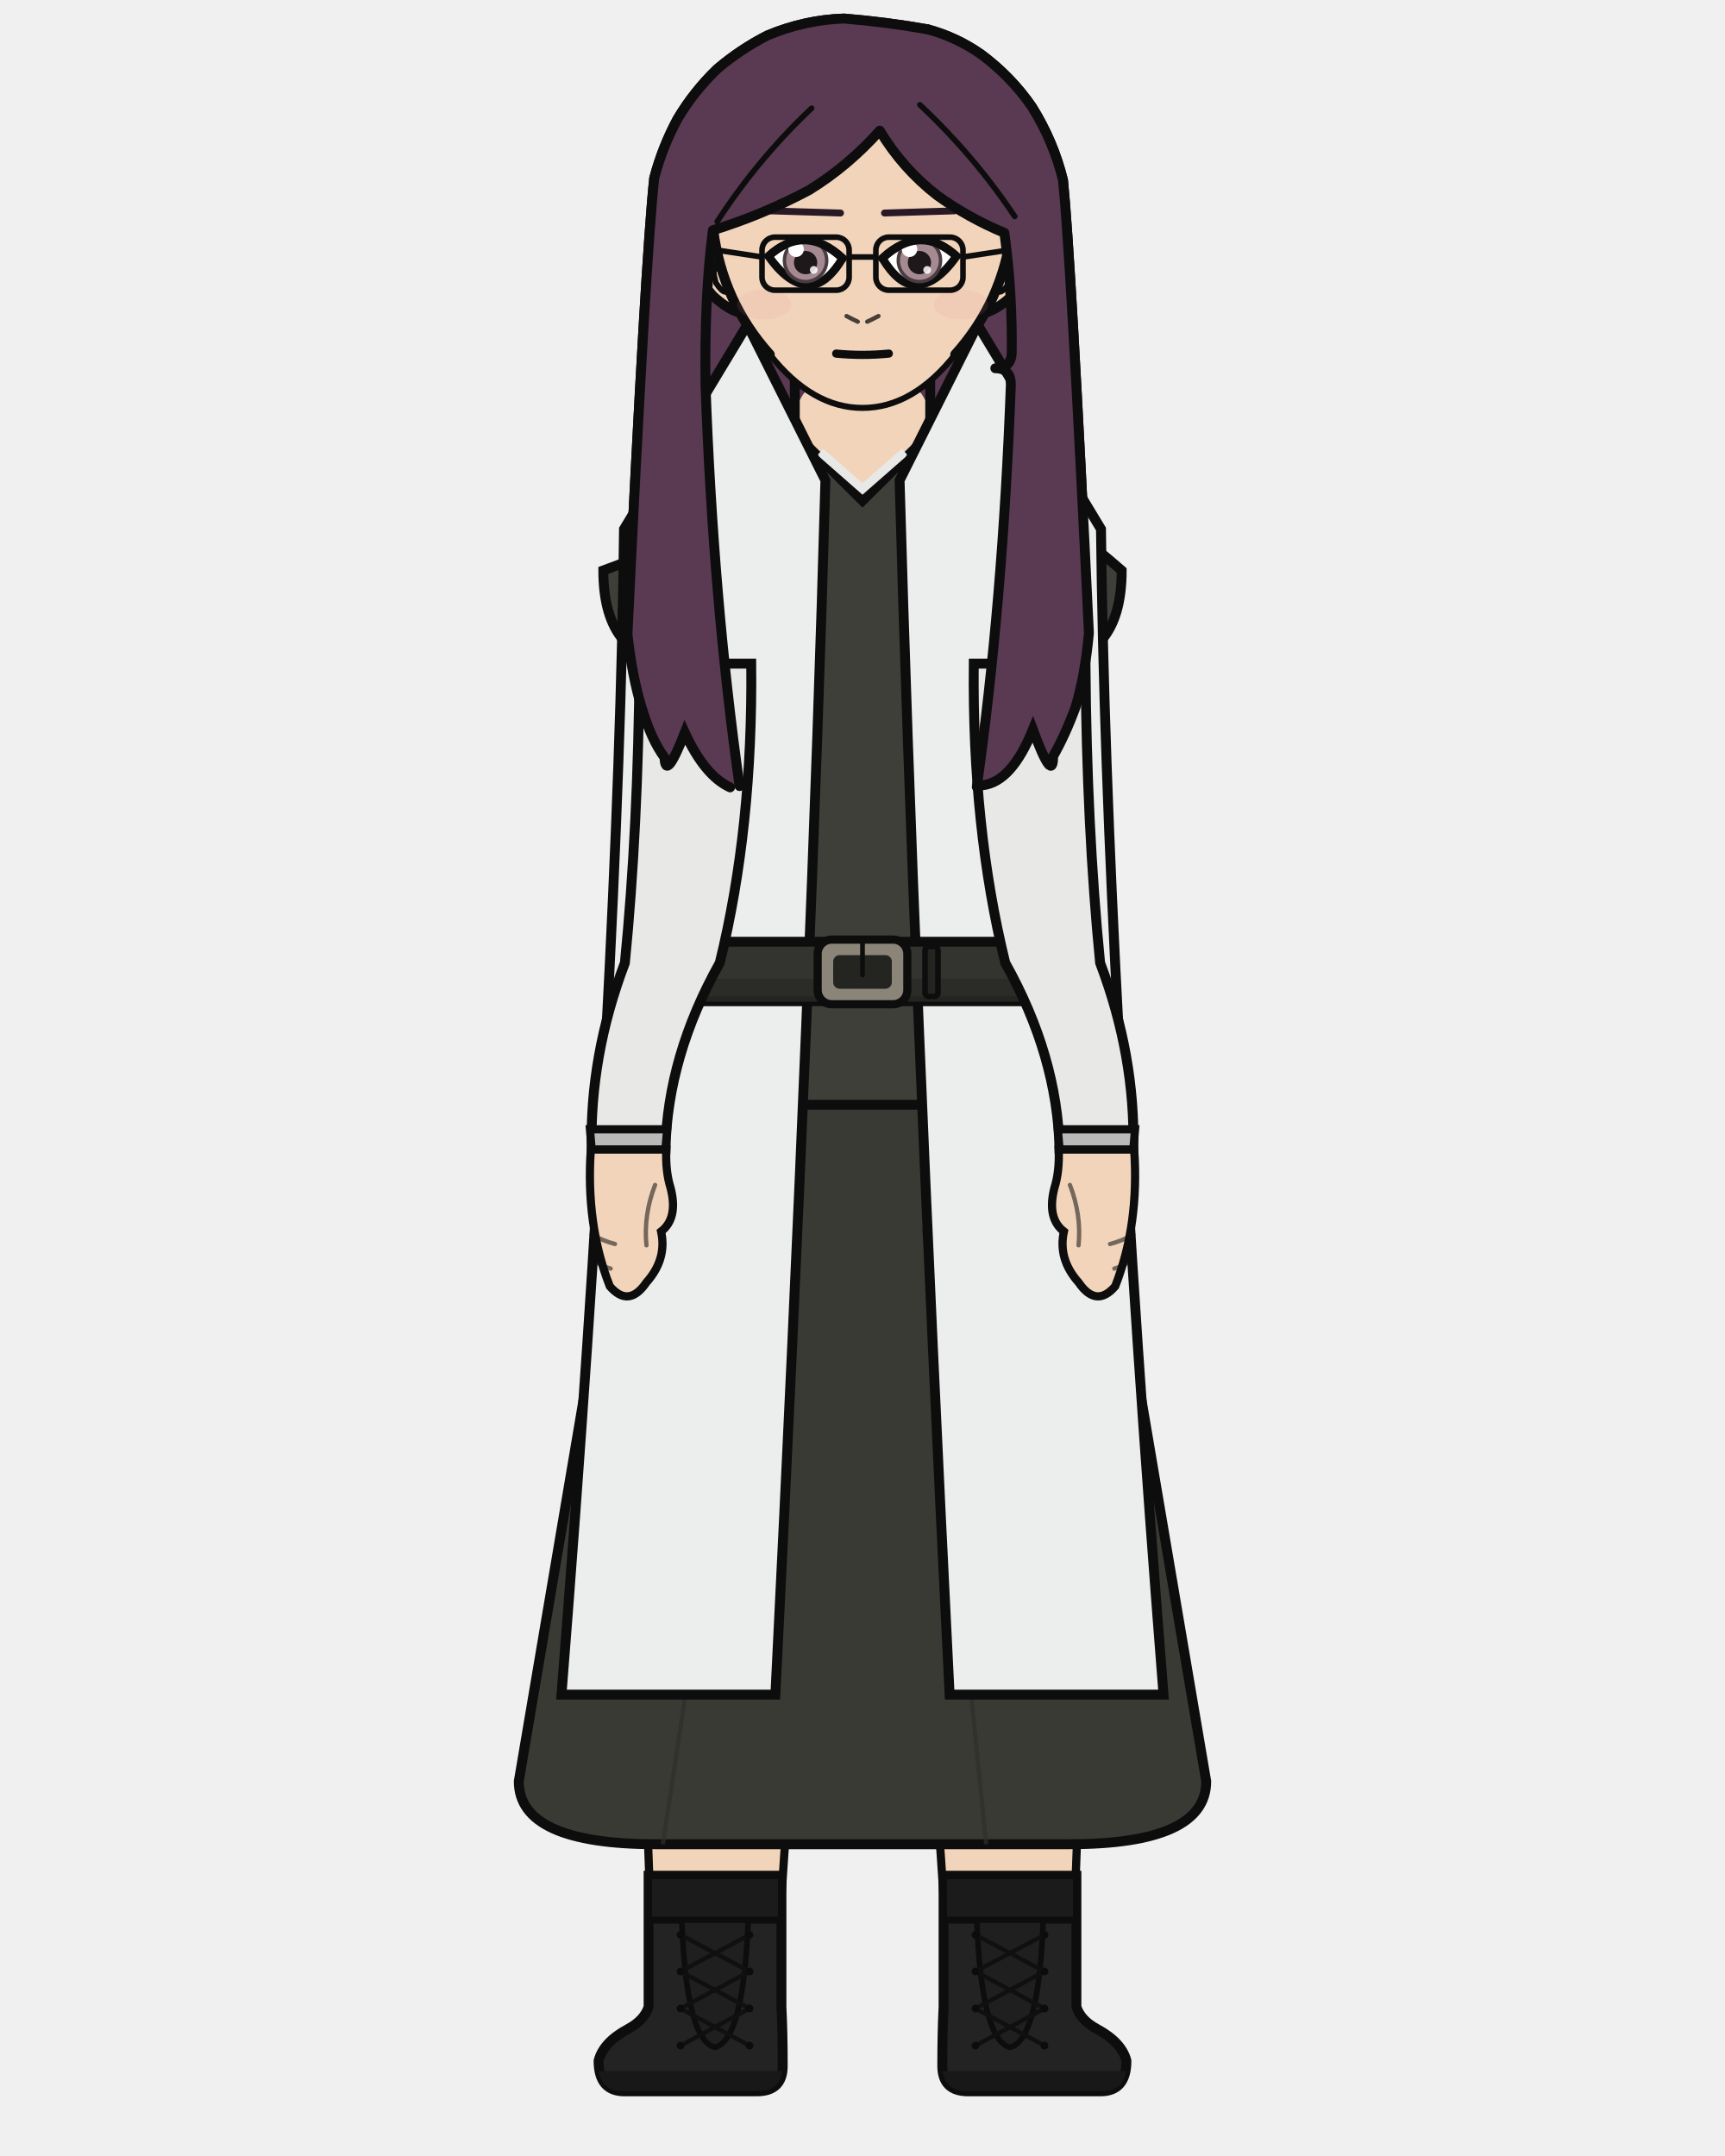
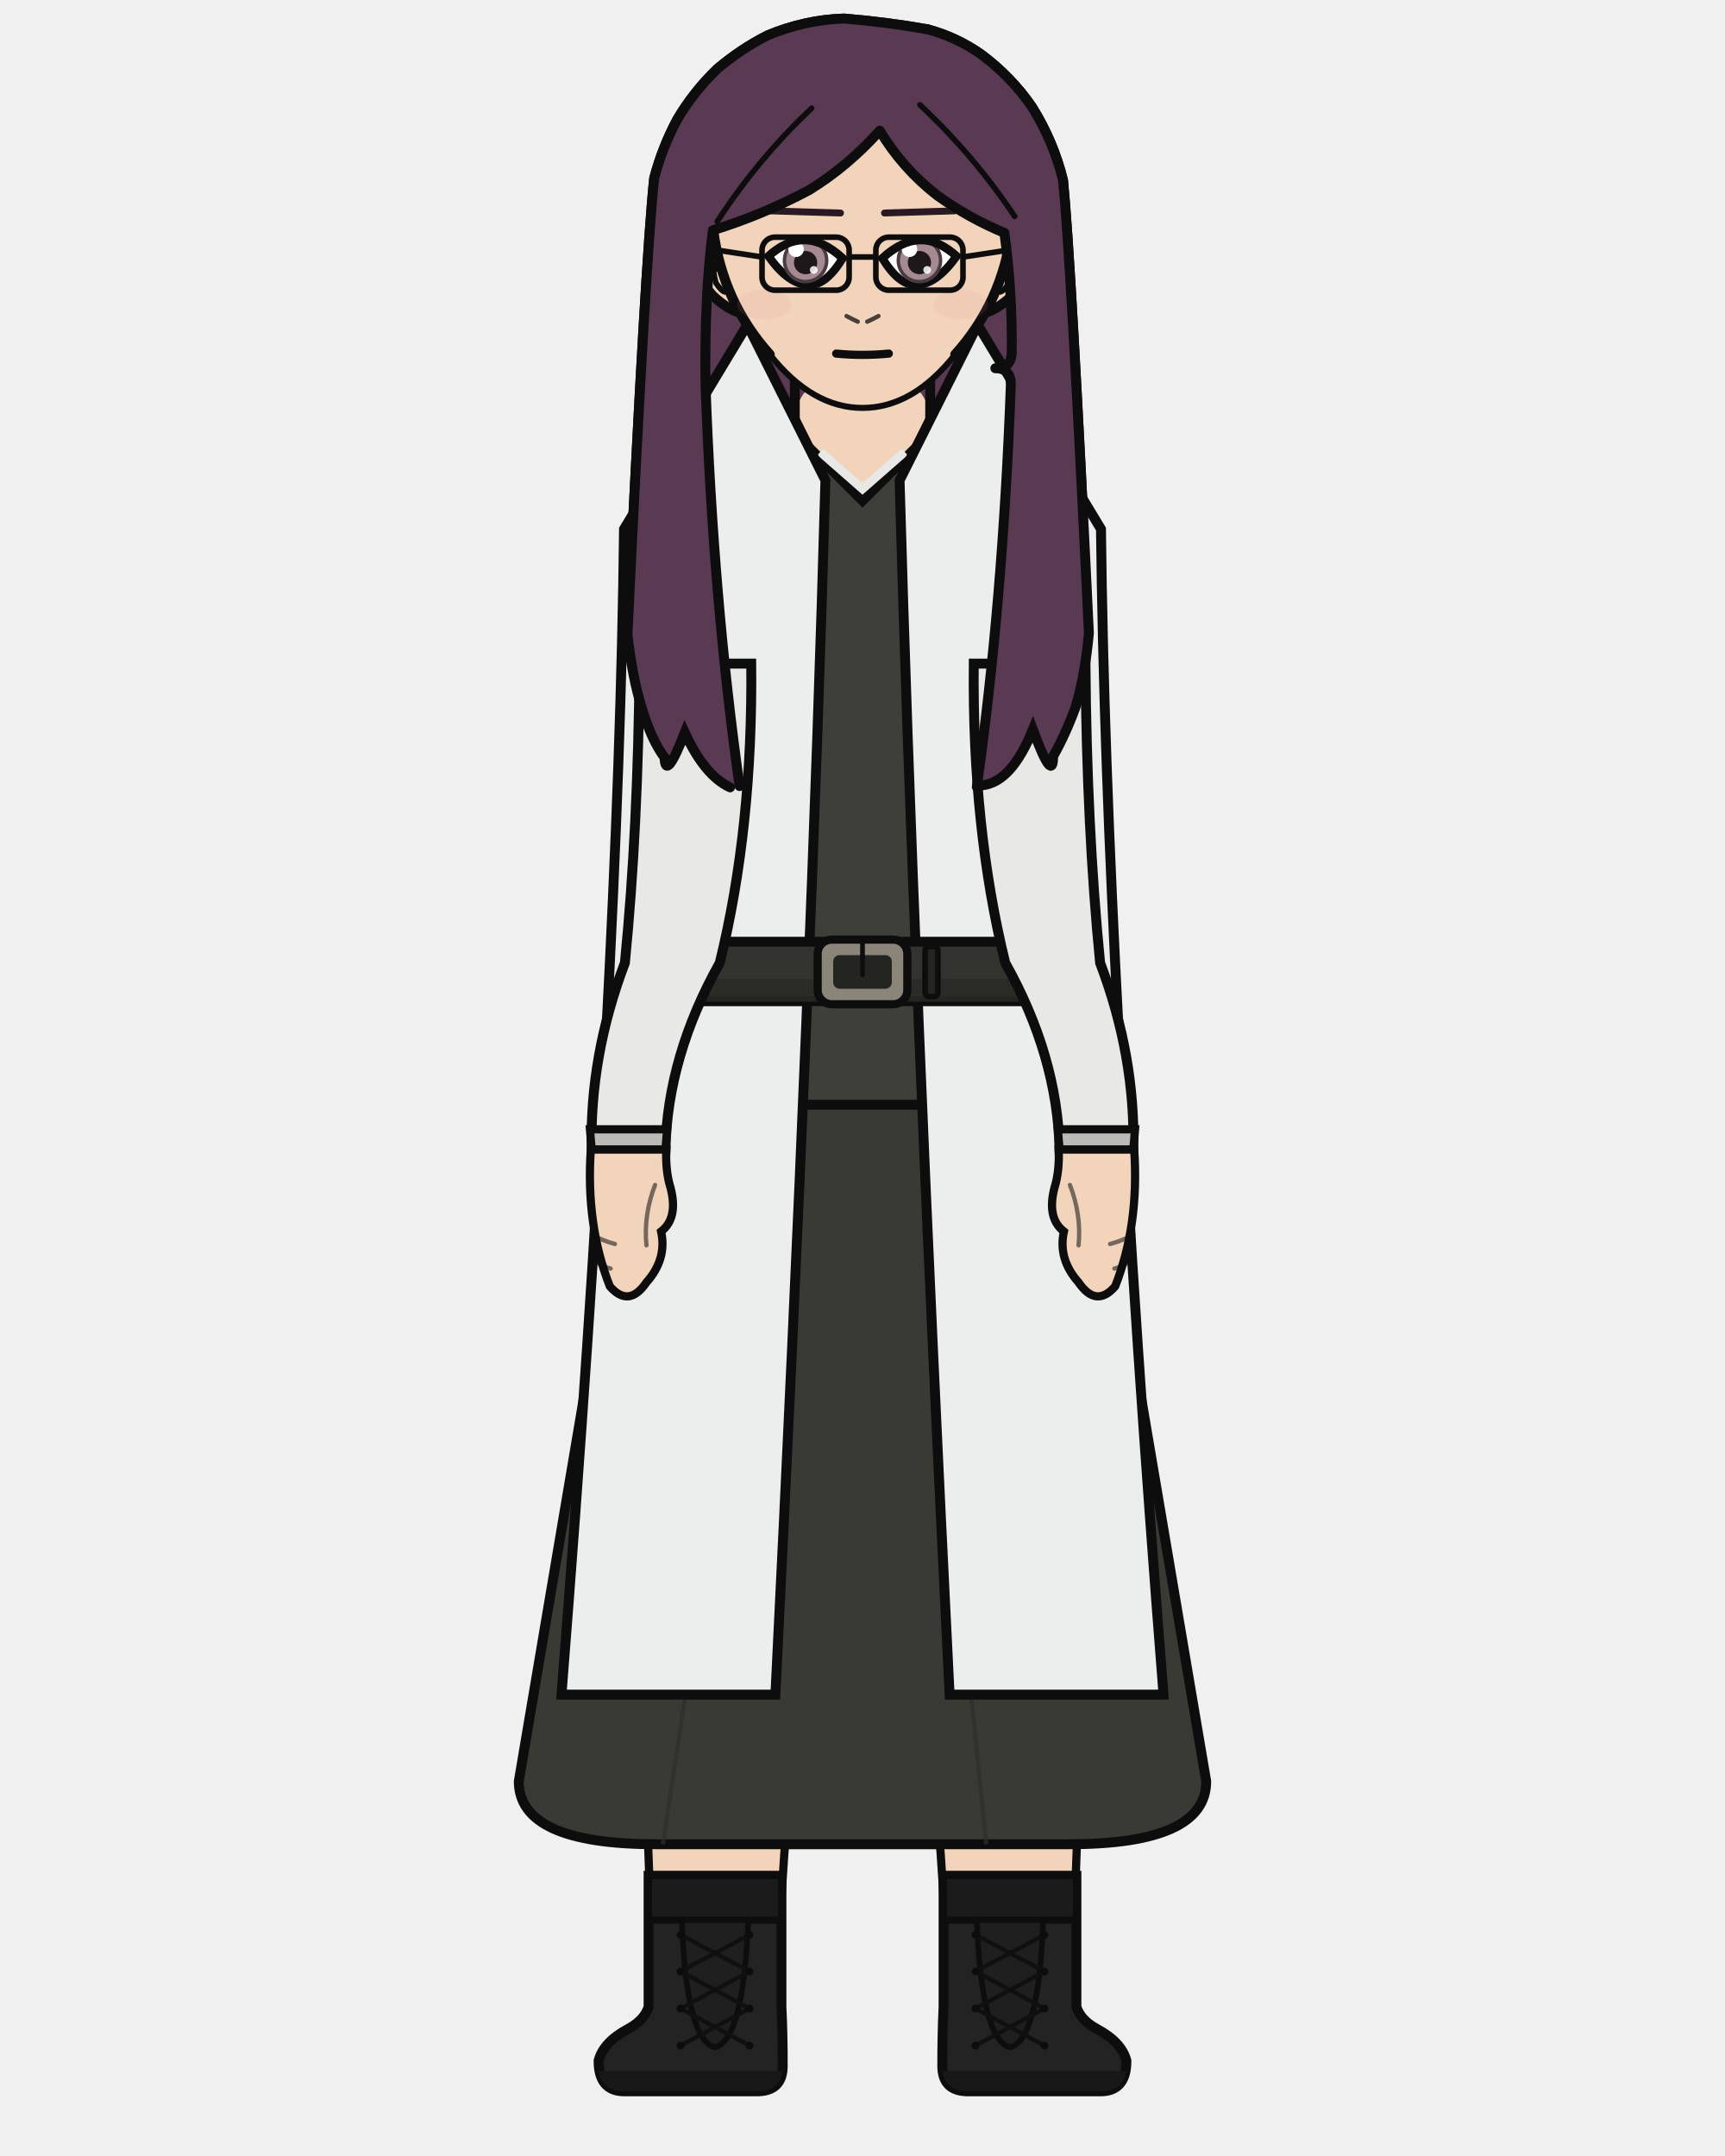
<svg xmlns="http://www.w3.org/2000/svg" width="400" height="500" viewBox="0 0 400 500">
  <defs>
    <clipPath id="hair-front">
      <path d="M 171.5 182.3 Q 165.4 139.1 163.6 89.4 Q 163.3 68.9 165.3 53.4 Q 176.9 49.8 187.6 44.1 Q 196.7 38.5 204.0 30.3 Q 209.3 39.1 217.3 45.3 Q 224.5 50.5 232.9 54.0 Q 234.8 67.9 234.6 82.0 Q 234.4 85.4 230.8 85.4 Q 234.4 85.4 234.4 89.2 Q 232.5 140.2 226.5 182.5 Q 227.2 182.3 227.9 182.1 Q 234.6 181.3 239.5 169.2 Q 244.2 181.9 244.2 175.4 Q 247.0 170.5 249.4 164.0 Q 251.6 156.7 252.5 146.8 Q 248.3 59.6 246.5 41.8 Q 244.3 32.8 239.3 24.8 Q 234.5 17.8 227.5 12.6 Q 221.8 8.6 215.1 6.8 Q 205.5 5.1 195.7 4.3 Q 186.6 4.6 178.0 8.2 Q 171.7 11.4 166.3 16.0 Q 160.9 21.2 157.1 27.6 Q 153.6 34.1 151.7 41.3 Q 149.7 60.0 145.5 147.1 Q 146.6 157.0 148.8 164.1 Q 151.0 171.5 154.1 175.7 Q 154.3 181.4 158.8 169.9 Q 163.4 179.9 169.3 182.6 Q 170.4 182.4 171.5 182.3 Z" />
    </clipPath>
  </defs>
  <path d="M 169.3 182.6 Q 163.4 179.9 158.8 169.9 Q 154.3 181.4 154.1 175.7 Q 151.0 171.5 148.8 164.1 Q 146.6 157.0 145.5 147.1 Q 149.7 60.0 151.7 41.3 Q 153.6 34.1 157.1 27.6 Q 160.9 21.2 166.3 16.0 Q 171.7 11.4 178.0 8.2 Q 186.6 4.6 195.7 4.3 Q 205.5 5.1 215.1 6.8 Q 221.8 8.6 227.5 12.6 Q 234.5 17.8 239.3 24.8 Q 244.3 32.8 246.5 41.8 Q 248.3 59.6 252.5 146.8 Q 251.6 156.7 249.4 164.0 Q 247.0 170.5 244.2 175.4 Q 244.2 181.9 239.5 169.2 Q 234.6 181.3 227.9 182.1 Q 198.6 188.9 169.3 182.6 Z" fill="#5a3a52" />
  <path d="M 169.3 182.6 Q 163.4 179.9 158.8 169.9 Q 154.3 181.4 154.1 175.7 Q 151.0 171.5 148.8 164.1 Q 146.6 157.0 145.5 147.1 Q 149.7 60.0 151.7 41.3 Q 153.6 34.1 157.1 27.6 Q 160.9 21.2 166.3 16.0 Q 171.7 11.4 178.0 8.2 Q 186.6 4.6 195.7 4.3 Q 205.5 5.1 215.1 6.8 Q 221.8 8.6 227.5 12.6 Q 234.5 17.8 239.3 24.8 Q 244.3 32.8 246.5 41.8 Q 248.3 59.6 252.5 146.8 Q 251.6 156.7 249.4 164.0 Q 247.0 170.5 244.2 175.4 Q 244.2 181.9 239.5 169.2 Q 234.6 181.3 227.9 182.1 Q 198.6 188.9 169.3 182.6 Z" fill="none" stroke="#0d0d0d" stroke-width="2.3" stroke-linecap="round" stroke-linejoin="round" />
  <rect x="184.3" y="86.7" width="31.4" height="34.1" rx="11.0" fill="#f2d4bb" />
  <line x1="184.3" y1="86.7" x2="184.3" y2="120.9" stroke="#0d0d0d" stroke-width="2.3" />
  <line x1="215.7" y1="86.7" x2="215.7" y2="120.9" stroke="#0d0d0d" stroke-width="2.3" />
  <path d="M 147.3 256.2 L 252.7 256.2 Q 252.7 336.2 251.2 370.4 Q 250.9 403.7 248.2 465.4 L 220.2 465.4 Q 215.8 370.4 200.0 288.2 Q 184.2 370.4 179.8 465.4 L 151.8 465.4 Q 149.1 403.7 148.8 370.4 Q 147.3 336.2 147.3 256.2 Z" fill="#f2d4bb" stroke="#0d0d0d" stroke-width="1.9" stroke-linejoin="round" />
  <path d="M 147.3 256.2 L 252.7 256.2 L 243.2 301.3 Q 200.0 306.3 156.8 301.3 Z" fill="#e8e4dc" stroke="#0d0d0d" stroke-width="1.9" stroke-linejoin="round" />
  <path d="M 181.2 435.0 L 181.2 465.4 Q 181.5 471.3 181.5 479.1 Q 181.5 485.0 175.5 485.0 L 144.8 485.0 Q 138.8 485.0 138.8 477.9 Q 139.9 473.6 145.7 470.5 Q 149.4 468.5 150.4 465.4 L 150.4 435.0 Z" fill="#232323" stroke="#0d0d0d" stroke-width="2.3" />
  <path d="M 181.5 480.3 L 138.8 480.3 L 138.8 479.1 Q 138.8 485.0 144.8 485.0 L 175.5 485.0 Q 181.5 485.0 181.5 479.1 Z" fill="#181818" />
  <rect x="150.4" y="435.0" width="30.8" height="10.3" fill="#1b1b1b" stroke="#0d0d0d" stroke-width="1.6" />
  <path d="M 158.1 445.3 L 173.5 445.3 Q 172.4 473.2 165.8 474.8 Q 159.1 473.2 158.1 445.3 Z" fill="#1f1f1f" stroke="#0d0d0d" stroke-width="1.3" />
  <line x1="173.8" y1="448.7" x2="157.8" y2="457.2" stroke="#101010" stroke-width="1.0" stroke-linecap="round" />
  <line x1="157.8" y1="448.7" x2="173.8" y2="457.2" stroke="#101010" stroke-width="1.0" stroke-linecap="round" />
  <line x1="173.8" y1="457.2" x2="157.8" y2="465.8" stroke="#101010" stroke-width="1.0" stroke-linecap="round" />
  <line x1="157.8" y1="457.2" x2="173.8" y2="465.8" stroke="#101010" stroke-width="1.0" stroke-linecap="round" />
  <line x1="173.8" y1="465.8" x2="157.8" y2="474.4" stroke="#101010" stroke-width="1.0" stroke-linecap="round" />
  <line x1="157.8" y1="465.8" x2="173.8" y2="474.4" stroke="#101010" stroke-width="1.0" stroke-linecap="round" />
  <circle cx="157.8" cy="448.7" r="0.9" fill="#0c0c0c" />
  <circle cx="173.8" cy="448.7" r="0.9" fill="#0c0c0c" />
  <circle cx="157.8" cy="457.2" r="0.9" fill="#0c0c0c" />
  <circle cx="173.8" cy="457.2" r="0.9" fill="#0c0c0c" />
  <circle cx="157.8" cy="465.8" r="0.9" fill="#0c0c0c" />
  <circle cx="173.8" cy="465.8" r="0.9" fill="#0c0c0c" />
  <circle cx="157.8" cy="474.4" r="0.9" fill="#0c0c0c" />
  <circle cx="173.8" cy="474.4" r="0.9" fill="#0c0c0c" />
  <path d="M 218.8 435.0 L 218.8 465.4 Q 218.5 471.3 218.5 479.1 Q 218.5 485.0 224.5 485.0 L 255.2 485.0 Q 261.2 485.0 261.2 477.9 Q 260.1 473.6 254.3 470.5 Q 250.6 468.5 249.6 465.4 L 249.6 435.0 Z" fill="#232323" stroke="#0d0d0d" stroke-width="2.3" />
  <path d="M 218.5 480.3 L 261.2 480.3 L 261.2 479.1 Q 261.2 485.0 255.2 485.0 L 224.5 485.0 Q 218.5 485.0 218.5 479.1 Z" fill="#181818" />
  <rect x="218.8" y="435.0" width="30.8" height="10.3" fill="#1b1b1b" stroke="#0d0d0d" stroke-width="1.6" />
  <path d="M 226.5 445.3 L 241.9 445.3 Q 240.9 473.2 234.2 474.8 Q 227.6 473.2 226.5 445.3 Z" fill="#1f1f1f" stroke="#0d0d0d" stroke-width="1.3" />
  <line x1="242.2" y1="448.7" x2="226.2" y2="457.2" stroke="#101010" stroke-width="1.0" stroke-linecap="round" />
  <line x1="226.2" y1="448.7" x2="242.2" y2="457.2" stroke="#101010" stroke-width="1.0" stroke-linecap="round" />
  <line x1="242.2" y1="457.2" x2="226.2" y2="465.8" stroke="#101010" stroke-width="1.0" stroke-linecap="round" />
  <line x1="226.2" y1="457.2" x2="242.2" y2="465.8" stroke="#101010" stroke-width="1.0" stroke-linecap="round" />
  <line x1="242.2" y1="465.8" x2="226.2" y2="474.4" stroke="#101010" stroke-width="1.0" stroke-linecap="round" />
  <line x1="226.2" y1="465.8" x2="242.2" y2="474.4" stroke="#101010" stroke-width="1.0" stroke-linecap="round" />
  <circle cx="226.2" cy="448.7" r="0.9" fill="#0c0c0c" />
  <circle cx="242.2" cy="448.7" r="0.9" fill="#0c0c0c" />
  <circle cx="226.2" cy="457.2" r="0.9" fill="#0c0c0c" />
  <circle cx="242.2" cy="457.2" r="0.9" fill="#0c0c0c" />
  <circle cx="226.2" cy="465.8" r="0.9" fill="#0c0c0c" />
  <circle cx="242.2" cy="465.8" r="0.9" fill="#0c0c0c" />
  <circle cx="226.2" cy="474.4" r="0.9" fill="#0c0c0c" />
  <circle cx="242.2" cy="474.4" r="0.9" fill="#0c0c0c" />
  <path d="M 152.5 223.3 L 120.3 413.1 Q 120.3 427.7 152.2 427.7 L 247.8 427.7 Q 279.7 427.7 279.7 413.1 L 247.5 223.3 Z" fill="#3a3a35" stroke="#0d0d0d" stroke-width="2.3" />
  <line x1="175.3" y1="284.6" x2="153.7" y2="427.7" stroke="#2e2e2a" stroke-width="1.0" opacity="0.7" />
  <line x1="214.2" y1="284.6" x2="228.7" y2="427.7" stroke="#2e2e2a" stroke-width="1.0" opacity="0.7" />
-   <path d="M 187.4 103.6 Q 170.0 121.4 139.9 132.3 Q 139.9 153.9 158.7 153.9 Q 158.7 192.0 161.1 223.3 Q 147.3 241.4 147.3 256.2 L 252.7 256.2 Q 252.7 241.4 238.9 223.3 Q 241.3 192.0 241.3 153.9 Q 260.1 153.9 260.1 132.3 Q 237.2 112.2 212.6 103.6 L 200.0 116.1 Z" fill="#3f3f3a" stroke="#0d0d0d" stroke-width="2.3" />
+   <path d="M 187.4 103.6 Q 173.0 121.4 145.9 132.3 Q 145.9 153.9 158.7 153.9 Q 158.7 192.0 161.1 223.3 Q 147.3 241.4 147.3 256.2 L 252.7 256.2 Q 252.7 241.4 238.9 223.3 Q 241.3 192.0 241.3 153.9 Q 254.1 153.9 254.1 132.3 Q 233.5 112.2 212.6 103.6 L 200.0 116.1 Z" fill="#3f3f3a" stroke="#0d0d0d" stroke-width="2.3" />
  <path d="M 190.2 104.8 L 200.0 113.4 L 209.8 104.8" fill="none" stroke="#e8e9e6" stroke-width="2.0" />
  <path d="M 191.4 111.4 L 173.3 75.3 L 144.7 122.7 Q 143.6 223.3 130.2 393.0 L 179.8 393.0 Q 188.3 223.3 191.4 111.4 Z" fill="#eceded" stroke="#0d0d0d" stroke-width="2.3" />
  <path d="M 208.6 111.4 L 226.7 75.3 L 255.3 122.7 Q 256.4 223.3 269.8 393.0 L 220.2 393.0 Q 211.7 223.3 208.6 111.4 Z" fill="#eceded" stroke="#0d0d0d" stroke-width="2.3" />
  <rect x="159.9" y="218.4" width="80.1" height="13.8" rx="2.5" fill="#33332f" stroke="#0d0d0d" stroke-width="2.3" />
  <rect x="159.9" y="227.0" width="80.1" height="5.3" rx="2.5" fill="#292925" opacity="0.8" />
  <rect x="189.6" y="217.9" width="20.8" height="15.0" rx="3.3" fill="#8a8578" stroke="#0d0d0d" stroke-width="1.9" />
  <rect x="193.2" y="221.5" width="13.6" height="7.8" rx="1.5" fill="#242421" />
  <line x1="200.0" y1="217.9" x2="200.0" y2="226.1" stroke="#0d0d0d" stroke-width="1.1" stroke-linecap="round" />
  <rect x="214.5" y="219.5" width="3.0" height="11.6" rx="0.9" fill="#242421" stroke="#0d0d0d" stroke-width="1.3" />
  <path d="M 174.2 153.9 L 148.3 153.9 Q 148.0 192.0 144.9 223.3 Q 136.7 244.9 137.2 266.6 L 154.3 266.6 Q 154.8 244.9 166.9 223.3 Q 174.6 192.0 174.2 153.9 Z" fill="#e8e9e6" stroke="#0d0d0d" stroke-width="2.3" />
  <path d="M 136.8 261.9 L 154.7 261.9 L 154.3 266.6 L 137.2 266.6 Z" fill="#babab8" stroke="#0d0d0d" stroke-width="1.9" />
  <path d="M 137.0 266.6 Q 135.8 284.0 141.4 298.3 Q 145.8 303.4 149.9 297.4 Q 154.7 292.0 153.3 285.6 Q 157.3 282.5 155.5 275.5 Q 154.3 271.7 154.5 266.6 Z" fill="#f2d4bb" stroke="#0d0d0d" stroke-width="1.9" />
  <path d="M 151.9 274.8 Q 149.2 281.8 149.9 288.8" fill="none" stroke="#0d0d0d" stroke-width="1.0" opacity="0.55" stroke-linecap="round" />
  <path d="M 137.2 286.3 Q 139.9 287.8 142.6 288.5" fill="none" stroke="#0d0d0d" stroke-width="1.0" opacity="0.55" stroke-linecap="round" />
  <path d="M 137.2 292.0 Q 139.4 293.6 141.6 294.2" fill="none" stroke="#0d0d0d" stroke-width="1.0" opacity="0.55" stroke-linecap="round" />
  <path d="M 225.8 153.9 L 251.7 153.9 Q 252.0 192.0 255.1 223.3 Q 263.3 244.9 262.8 266.6 L 245.7 266.6 Q 245.2 244.9 233.1 223.3 Q 225.4 192.0 225.8 153.9 Z" fill="#e8e9e6" stroke="#0d0d0d" stroke-width="2.3" />
  <path d="M 245.3 261.9 L 263.2 261.9 L 262.8 266.6 L 245.7 266.6 Z" fill="#babab8" stroke="#0d0d0d" stroke-width="1.9" />
  <path d="M 263.0 266.6 Q 264.2 284.0 258.6 298.3 Q 254.2 303.4 250.1 297.4 Q 245.3 292.0 246.7 285.6 Q 242.7 282.5 244.5 275.5 Q 245.7 271.7 245.5 266.6 Z" fill="#f2d4bb" stroke="#0d0d0d" stroke-width="1.9" />
  <path d="M 248.1 274.8 Q 250.8 281.8 250.1 288.8" fill="none" stroke="#0d0d0d" stroke-width="1.0" opacity="0.55" stroke-linecap="round" />
  <path d="M 262.8 286.3 Q 260.1 287.8 257.4 288.5" fill="none" stroke="#0d0d0d" stroke-width="1.0" opacity="0.55" stroke-linecap="round" />
  <path d="M 262.8 292.0 Q 260.6 293.6 258.4 294.2" fill="none" stroke="#0d0d0d" stroke-width="1.0" opacity="0.55" stroke-linecap="round" />
  <path d="M 165.6 54.5 Q 163.3 54.7 162.0 57.0 Q 161.0 59.5 162.0 63.6 Q 163.4 66.5 165.3 68.6 Q 168.9 71.9 171.8 72.6 Z" fill="#f2d4bb" />
  <path d="M 165.6 54.5 Q 163.3 54.7 162.0 57.0 Q 161.0 59.5 162.0 63.6 Q 163.4 66.5 165.3 68.6 Q 168.9 71.9 171.8 72.6" fill="none" stroke="#0d0d0d" stroke-width="2.3" stroke-linecap="round" />
  <path d="M 163.1 61.8 Q 162.5 59.8 162.8 59.1 Q 163.2 58.7 164.0 59.2 Q 164.9 60.6 165.9 62.3 Q 165.1 62.3 166.0 65.6 Q 167.4 67.7 168.2 67.7" fill="none" stroke="#0d0d0d" stroke-width="1.3" stroke-linecap="round" />
  <path d="M 234.4 54.5 Q 236.7 54.7 238.0 57.0 Q 239.0 59.5 238.0 63.6 Q 236.6 66.5 234.7 68.6 Q 231.1 71.9 228.2 72.6 Z" fill="#f2d4bb" />
  <path d="M 234.4 54.5 Q 236.7 54.7 238.0 57.0 Q 239.0 59.5 238.0 63.6 Q 236.6 66.5 234.7 68.6 Q 231.1 71.9 228.2 72.6" fill="none" stroke="#0d0d0d" stroke-width="2.3" stroke-linecap="round" />
  <path d="M 236.9 61.8 Q 237.5 59.8 237.2 59.1 Q 236.8 58.7 236.0 59.2 Q 235.1 60.6 234.1 62.3 Q 234.9 62.3 234.0 65.6 Q 232.6 67.7 231.8 67.7" fill="none" stroke="#0d0d0d" stroke-width="1.3" stroke-linecap="round" />
  <path d="M 200.0 14.1 Q 214.6 14.1 225.0 25.6 Q 235.3 37.1 234.6 53.4 Q 232.4 70.1 221.5 82.2 Q 211.7 94.6 200.0 94.6 Q 188.3 94.6 178.5 82.2 Q 167.6 70.1 165.4 53.4 Q 164.7 37.1 175.0 25.6 Q 185.4 14.1 200.0 14.1 Z" fill="#f2d4bb" />
  <path d="M 178.5 82.2 Q 167.6 70.1 165.4 53.4 Q 164.7 37.1 175.0 25.6 Q 185.4 14.1 200.0 14.1 Q 214.6 14.1 225.0 25.6 Q 235.3 37.1 234.6 53.4 Q 232.4 70.1 221.5 82.2" fill="none" stroke="#0d0d0d" stroke-width="2.3" stroke-linecap="round" />
  <path d="M 221.5 82.2 Q 211.7 94.6 200.0 94.6 Q 188.3 94.6 178.5 82.2" fill="none" stroke="#0d0d0d" stroke-width="1.4" stroke-linecap="round" />
  <line x1="194.9" y1="49.4" x2="178.7" y2="48.9" stroke="#291925" stroke-width="1.6" stroke-linecap="round" />
  <defs>
    <clipPath id="eye-l">
      <path d="M 195.4 59.9 Q 190.9 55.7 186.4 55.7 Q 182.3 55.7 178.2 59.4 Q 182.9 66.1 187.7 66.1 Q 191.6 66.1 195.4 59.9 Z" />
    </clipPath>
  </defs>
  <path d="M 195.4 59.9 Q 190.9 55.7 186.4 55.7 Q 182.3 55.7 178.2 59.4 Q 182.9 66.1 187.7 66.1 Q 191.6 66.1 195.4 59.9 Z" fill="white" stroke="#0d0d0d" stroke-width="1.9" />
  <g clip-path="url(#eye-l)">
    <circle cx="186.8" cy="60.4" r="5.3" fill="#4a3d41" />
    <circle cx="186.8" cy="60.4" r="4.5" fill="#a58a92" />
    <circle cx="186.8" cy="60.9" r="2.7" fill="#1e181a" />
    <circle cx="184.6" cy="57.8" r="1.8" fill="white" />
    <circle cx="188.7" cy="62.6" r="0.9" fill="white" opacity="0.85" />
  </g>
  <path d="M 195.4 59.9 Q 190.9 55.7 186.4 55.7 Q 182.3 55.7 178.2 59.4" fill="none" stroke="#0d0d0d" stroke-width="1.9" stroke-linecap="round" />
  <line x1="205.1" y1="49.4" x2="221.3" y2="48.9" stroke="#291925" stroke-width="1.6" stroke-linecap="round" />
  <defs>
    <clipPath id="eye-r">
      <path d="M 204.6 59.9 Q 209.1 55.7 213.6 55.7 Q 217.7 55.7 221.8 59.4 Q 217.1 66.1 212.3 66.1 Q 208.4 66.1 204.6 59.9 Z" />
    </clipPath>
  </defs>
  <path d="M 204.6 59.9 Q 209.1 55.7 213.6 55.7 Q 217.7 55.7 221.8 59.4 Q 217.1 66.1 212.3 66.1 Q 208.4 66.1 204.6 59.9 Z" fill="white" stroke="#0d0d0d" stroke-width="1.9" />
  <g clip-path="url(#eye-r)">
    <circle cx="213.2" cy="60.4" r="5.3" fill="#4a3d41" />
    <circle cx="213.2" cy="60.4" r="4.5" fill="#a58a92" />
    <circle cx="213.2" cy="60.9" r="2.7" fill="#1e181a" />
    <circle cx="210.9" cy="57.8" r="1.8" fill="white" />
    <circle cx="215.0" cy="62.6" r="0.9" fill="white" opacity="0.85" />
  </g>
  <path d="M 204.6 59.9 Q 209.1 55.7 213.6 55.7 Q 217.7 55.7 221.8 59.4" fill="none" stroke="#0d0d0d" stroke-width="1.9" stroke-linecap="round" />
  <path d="M 196.3 73.3 Q 197.6 74.0 198.9 74.6" fill="none" stroke="#0d0d0d" stroke-width="1.0" opacity="0.75" stroke-linecap="round" />
  <path d="M 203.7 73.3 Q 202.4 74.0 201.1 74.6" fill="none" stroke="#0d0d0d" stroke-width="1.0" opacity="0.75" stroke-linecap="round" />
  <path d="M 193.9 82.0 Q 200.0 82.6 206.1 82.0" fill="none" stroke="#0d0d0d" stroke-width="1.9" stroke-linecap="round" />
  <ellipse cx="177.2" cy="70.6" rx="6.3" ry="3.5" fill="#e8879a" opacity="0.11" />
  <ellipse cx="222.8" cy="70.6" rx="6.3" ry="3.5" fill="#e8879a" opacity="0.11" />
  <rect x="176.7" y="55.0" width="20.2" height="12.3" rx="3.0" fill="none" stroke="#0d0d0d" stroke-width="1.3" />
  <rect x="203.1" y="55.0" width="20.2" height="12.3" rx="3.0" fill="none" stroke="#0d0d0d" stroke-width="1.3" />
  <path d="M 196.9 59.6 L 203.1 59.6" fill="none" stroke="#0d0d0d" stroke-width="1.3" />
  <path d="M 176.7 59.6 L 166.2 58.0" fill="none" stroke="#0d0d0d" stroke-width="1.3" />
  <path d="M 223.3 59.6 L 233.8 58.0" fill="none" stroke="#0d0d0d" stroke-width="1.3" />
  <path d="M 171.5 182.3 Q 165.4 139.1 163.6 89.4 Q 163.3 68.9 165.3 53.4 Q 176.9 49.8 187.6 44.1 Q 196.7 38.5 204.0 30.3 Q 209.3 39.1 217.3 45.3 Q 224.5 50.5 232.9 54.0 Q 234.8 67.9 234.6 82.0 Q 234.4 85.4 230.8 85.4 Q 234.4 85.4 234.4 89.2 Q 232.5 140.2 226.5 182.5 Q 227.2 182.3 227.9 182.1 Q 234.6 181.3 239.5 169.2 Q 244.2 181.9 244.2 175.4 Q 247.0 170.5 249.4 164.0 Q 251.6 156.7 252.5 146.8 Q 248.3 59.6 246.5 41.8 Q 244.3 32.8 239.3 24.8 Q 234.5 17.8 227.5 12.6 Q 221.8 8.6 215.1 6.8 Q 205.5 5.1 195.7 4.3 Q 186.6 4.6 178.0 8.2 Q 171.7 11.4 166.3 16.0 Q 160.9 21.2 157.1 27.6 Q 153.6 34.1 151.7 41.3 Q 149.7 60.0 145.5 147.1 Q 146.6 157.0 148.8 164.1 Q 151.0 171.5 154.1 175.7 Q 154.3 181.4 158.8 169.9 Q 163.4 179.9 169.3 182.6 Q 170.4 182.4 171.5 182.3 Z" fill="#5a3a52" />
  <path d="M 171.5 182.3 Q 165.4 139.1 163.6 89.4 Q 163.3 68.9 165.3 53.4 Q 176.9 49.8 187.6 44.1 Q 196.7 38.5 204.0 30.3 Q 209.3 39.1 217.3 45.3 Q 224.5 50.5 232.9 54.0 Q 234.8 67.9 234.6 82.0 Q 234.4 85.4 230.8 85.4 Q 234.4 85.4 234.4 89.2 Q 232.5 140.2 226.5 182.5" fill="none" stroke="#0d0d0d" stroke-width="2.3" stroke-linecap="round" stroke-linejoin="round" />
  <path d="M 227.9 182.1 Q 234.6 181.3 239.5 169.2 Q 244.2 181.9 244.2 175.4 Q 247.0 170.5 249.4 164.0 Q 251.6 156.7 252.5 146.8 Q 248.3 59.6 246.5 41.8 Q 244.3 32.8 239.3 24.8 Q 234.5 17.8 227.5 12.6 Q 221.8 8.6 215.1 6.8" fill="none" stroke="#0d0d0d" stroke-width="2.3" stroke-linecap="round" />
  <path d="M 169.3 182.6 Q 163.4 179.9 158.8 169.9 Q 154.3 181.4 154.1 175.7 Q 151.0 171.5 148.8 164.1 Q 146.6 157.0 145.5 147.1 Q 149.7 60.0 151.7 41.3 Q 153.6 34.1 157.1 27.6 Q 160.9 21.2 166.3 16.0 Q 171.7 11.4 178.0 8.2 Q 186.6 4.6 195.7 4.3 Q 205.5 5.1 215.1 6.8" fill="none" stroke="#0d0d0d" stroke-width="2.3" stroke-linecap="round" />
  <path d="M 188.2 25.1 Q 175.7 36.9 166.3 51.4" fill="none" stroke="#0d0d0d" stroke-width="1.3" stroke-linecap="round" clip-path="url(#hair-front)" />
  <path d="M 213.3 24.3 Q 225.9 36.1 235.3 50.2" fill="none" stroke="#0d0d0d" stroke-width="1.3" stroke-linecap="round" clip-path="url(#hair-front)" />
  <path d="M 121.4 61.1 Q 115.2 107.3 118.3 153.5" fill="none" stroke="#0d0d0d" stroke-width="1.3" stroke-linecap="round" clip-path="url(#hair-front)" />
  <path d="M 278.6 61.1 Q 284.8 107.3 281.7 153.5" fill="none" stroke="#0d0d0d" stroke-width="1.3" stroke-linecap="round" clip-path="url(#hair-front)" />
</svg>
